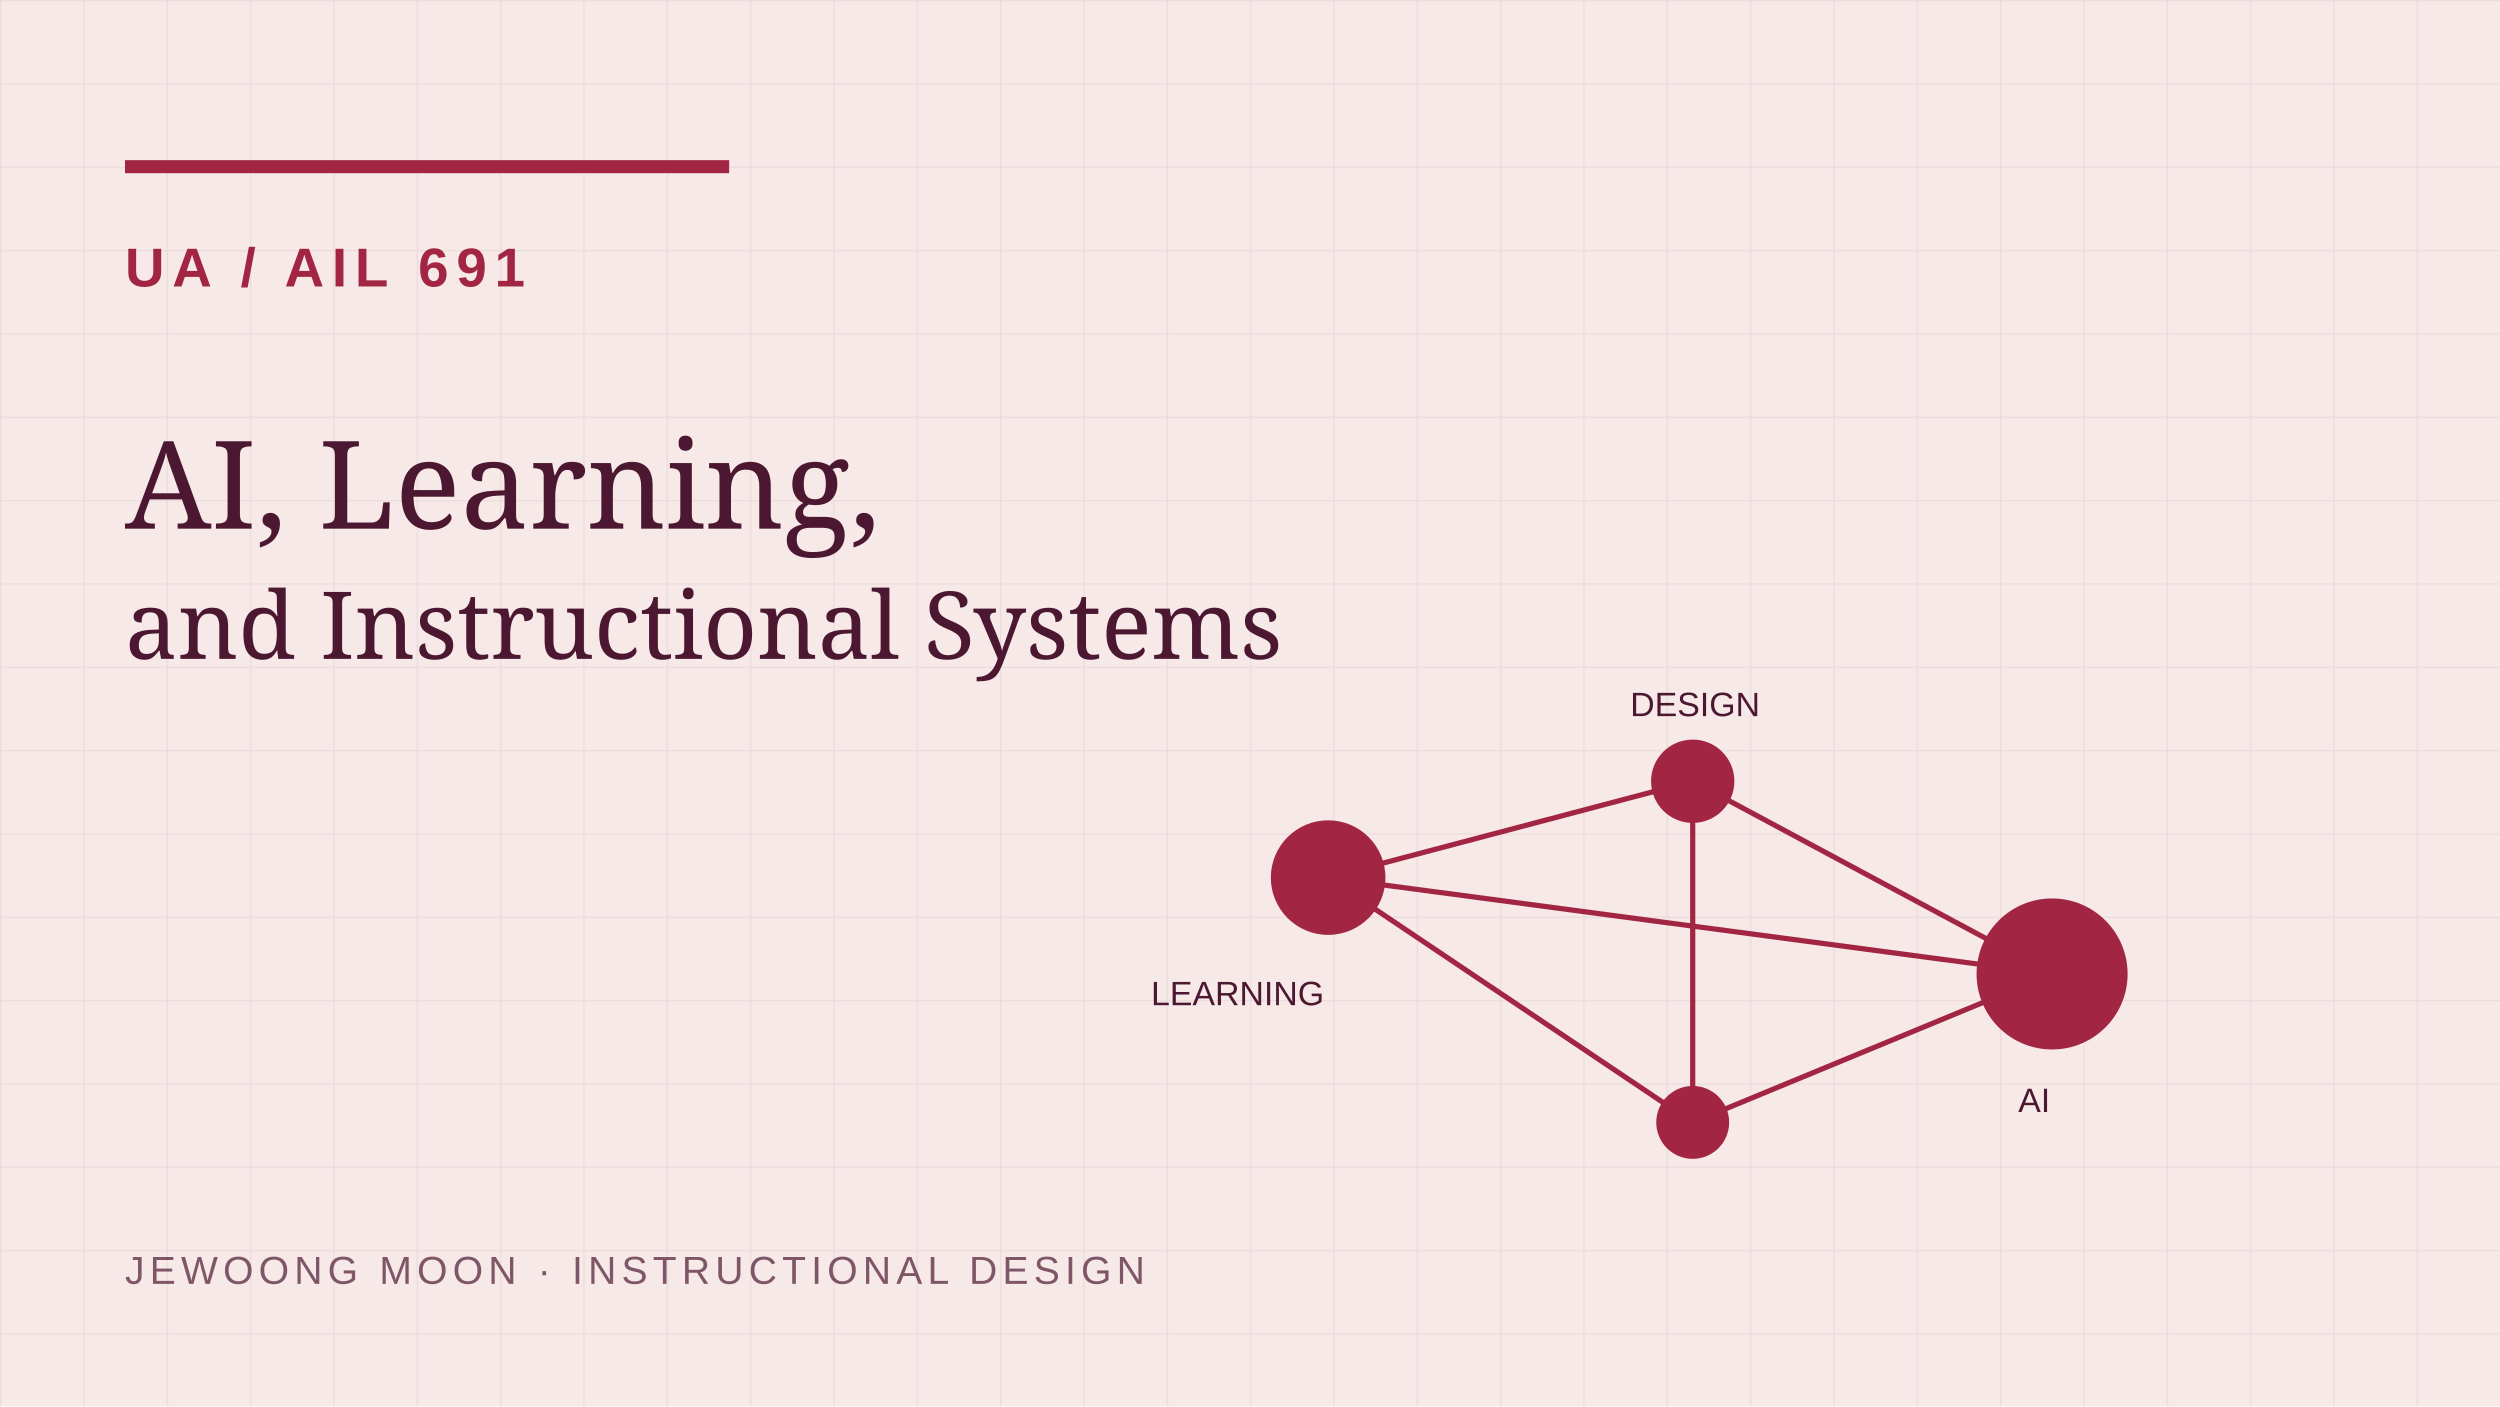
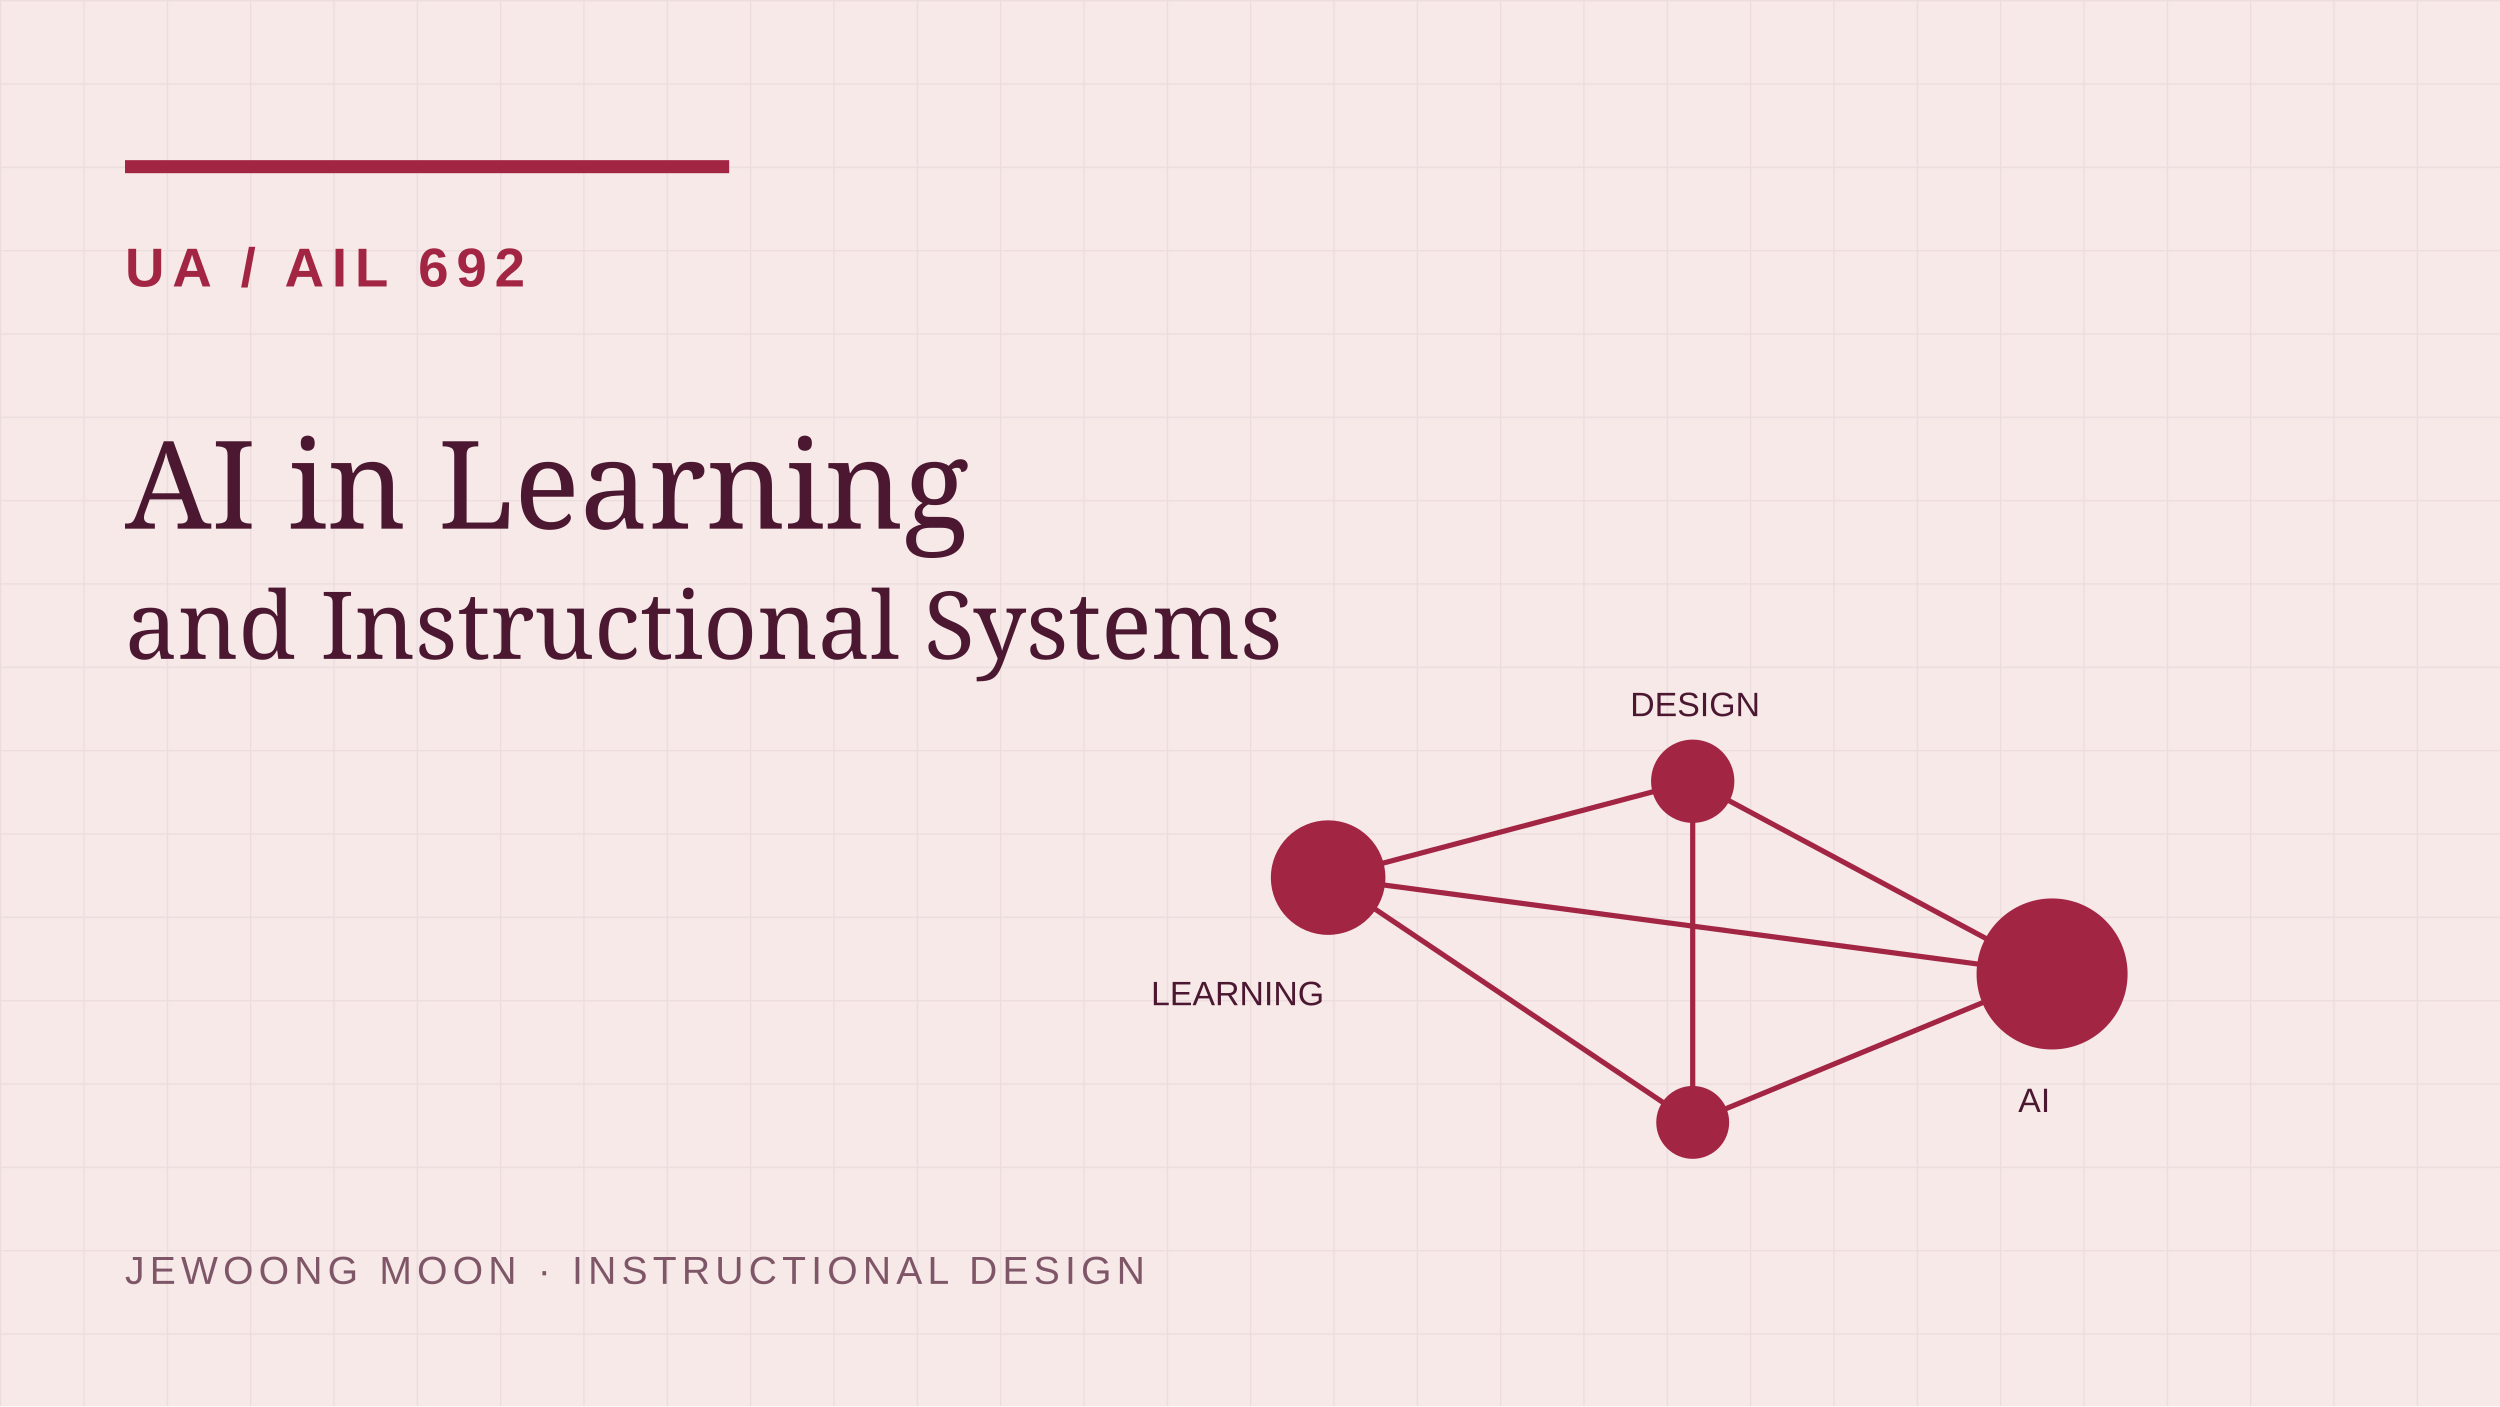
<svg xmlns="http://www.w3.org/2000/svg" width="960" height="540" viewBox="0 0 960 540">
  <rect width="960" height="540" fill="#f6e9e8" />
  <defs>
    <pattern id="grid" width="32" height="32" patternUnits="userSpaceOnUse">
      <path d="M32 0H0V32" fill="none" stroke="#4c1831" stroke-opacity=".06" />
    </pattern>
  </defs>
  <rect width="960" height="540" fill="url(#grid)" />
  <path d="M48 64H280" stroke="#a32544" stroke-width="5" />
-   <text x="48" y="110" fill="#a32544" font-family="Arial,sans-serif" font-size="21" font-weight="700" letter-spacing="3">UA / AIL 691</text>
-   <text x="48" y="203" fill="#4c1831" font-family="Georgia,serif" font-size="47">AI, Learning,</text>
+   <text x="48" y="110" fill="#a32544" font-family="Arial,sans-serif" font-size="21" font-weight="700" letter-spacing="3">UA / AIL 692</text>
+   <text x="48" y="203" fill="#4c1831" font-family="Georgia,serif" font-size="47">AI in Learning</text>
  <text x="48" y="253" fill="#4c1831" font-family="Georgia,serif" font-size="36">and Instructional Systems</text>
  <g fill="none" stroke="#a32544" stroke-width="2">
    <path d="M510 337L650 300L788 374L650 431Z" />
    <path d="M510 337L788 374M650 300V431" />
  </g>
  <g fill="#a32544">
    <circle cx="510" cy="337" r="22" />
    <circle cx="650" cy="300" r="16" />
    <circle cx="788" cy="374" r="29" />
    <circle cx="650" cy="431" r="14" />
  </g>
  <g font-family="Arial,sans-serif" font-size="13" fill="#4c1831">
    <text x="442" y="386">LEARNING</text>
    <text x="626" y="275">DESIGN</text>
    <text x="775" y="427">AI</text>
  </g>
  <text x="48" y="493" fill="#4c1831" opacity=".7" font-family="Arial,sans-serif" font-size="15" letter-spacing="2">JEWOONG MOON · INSTRUCTIONAL DESIGN</text>
</svg>
